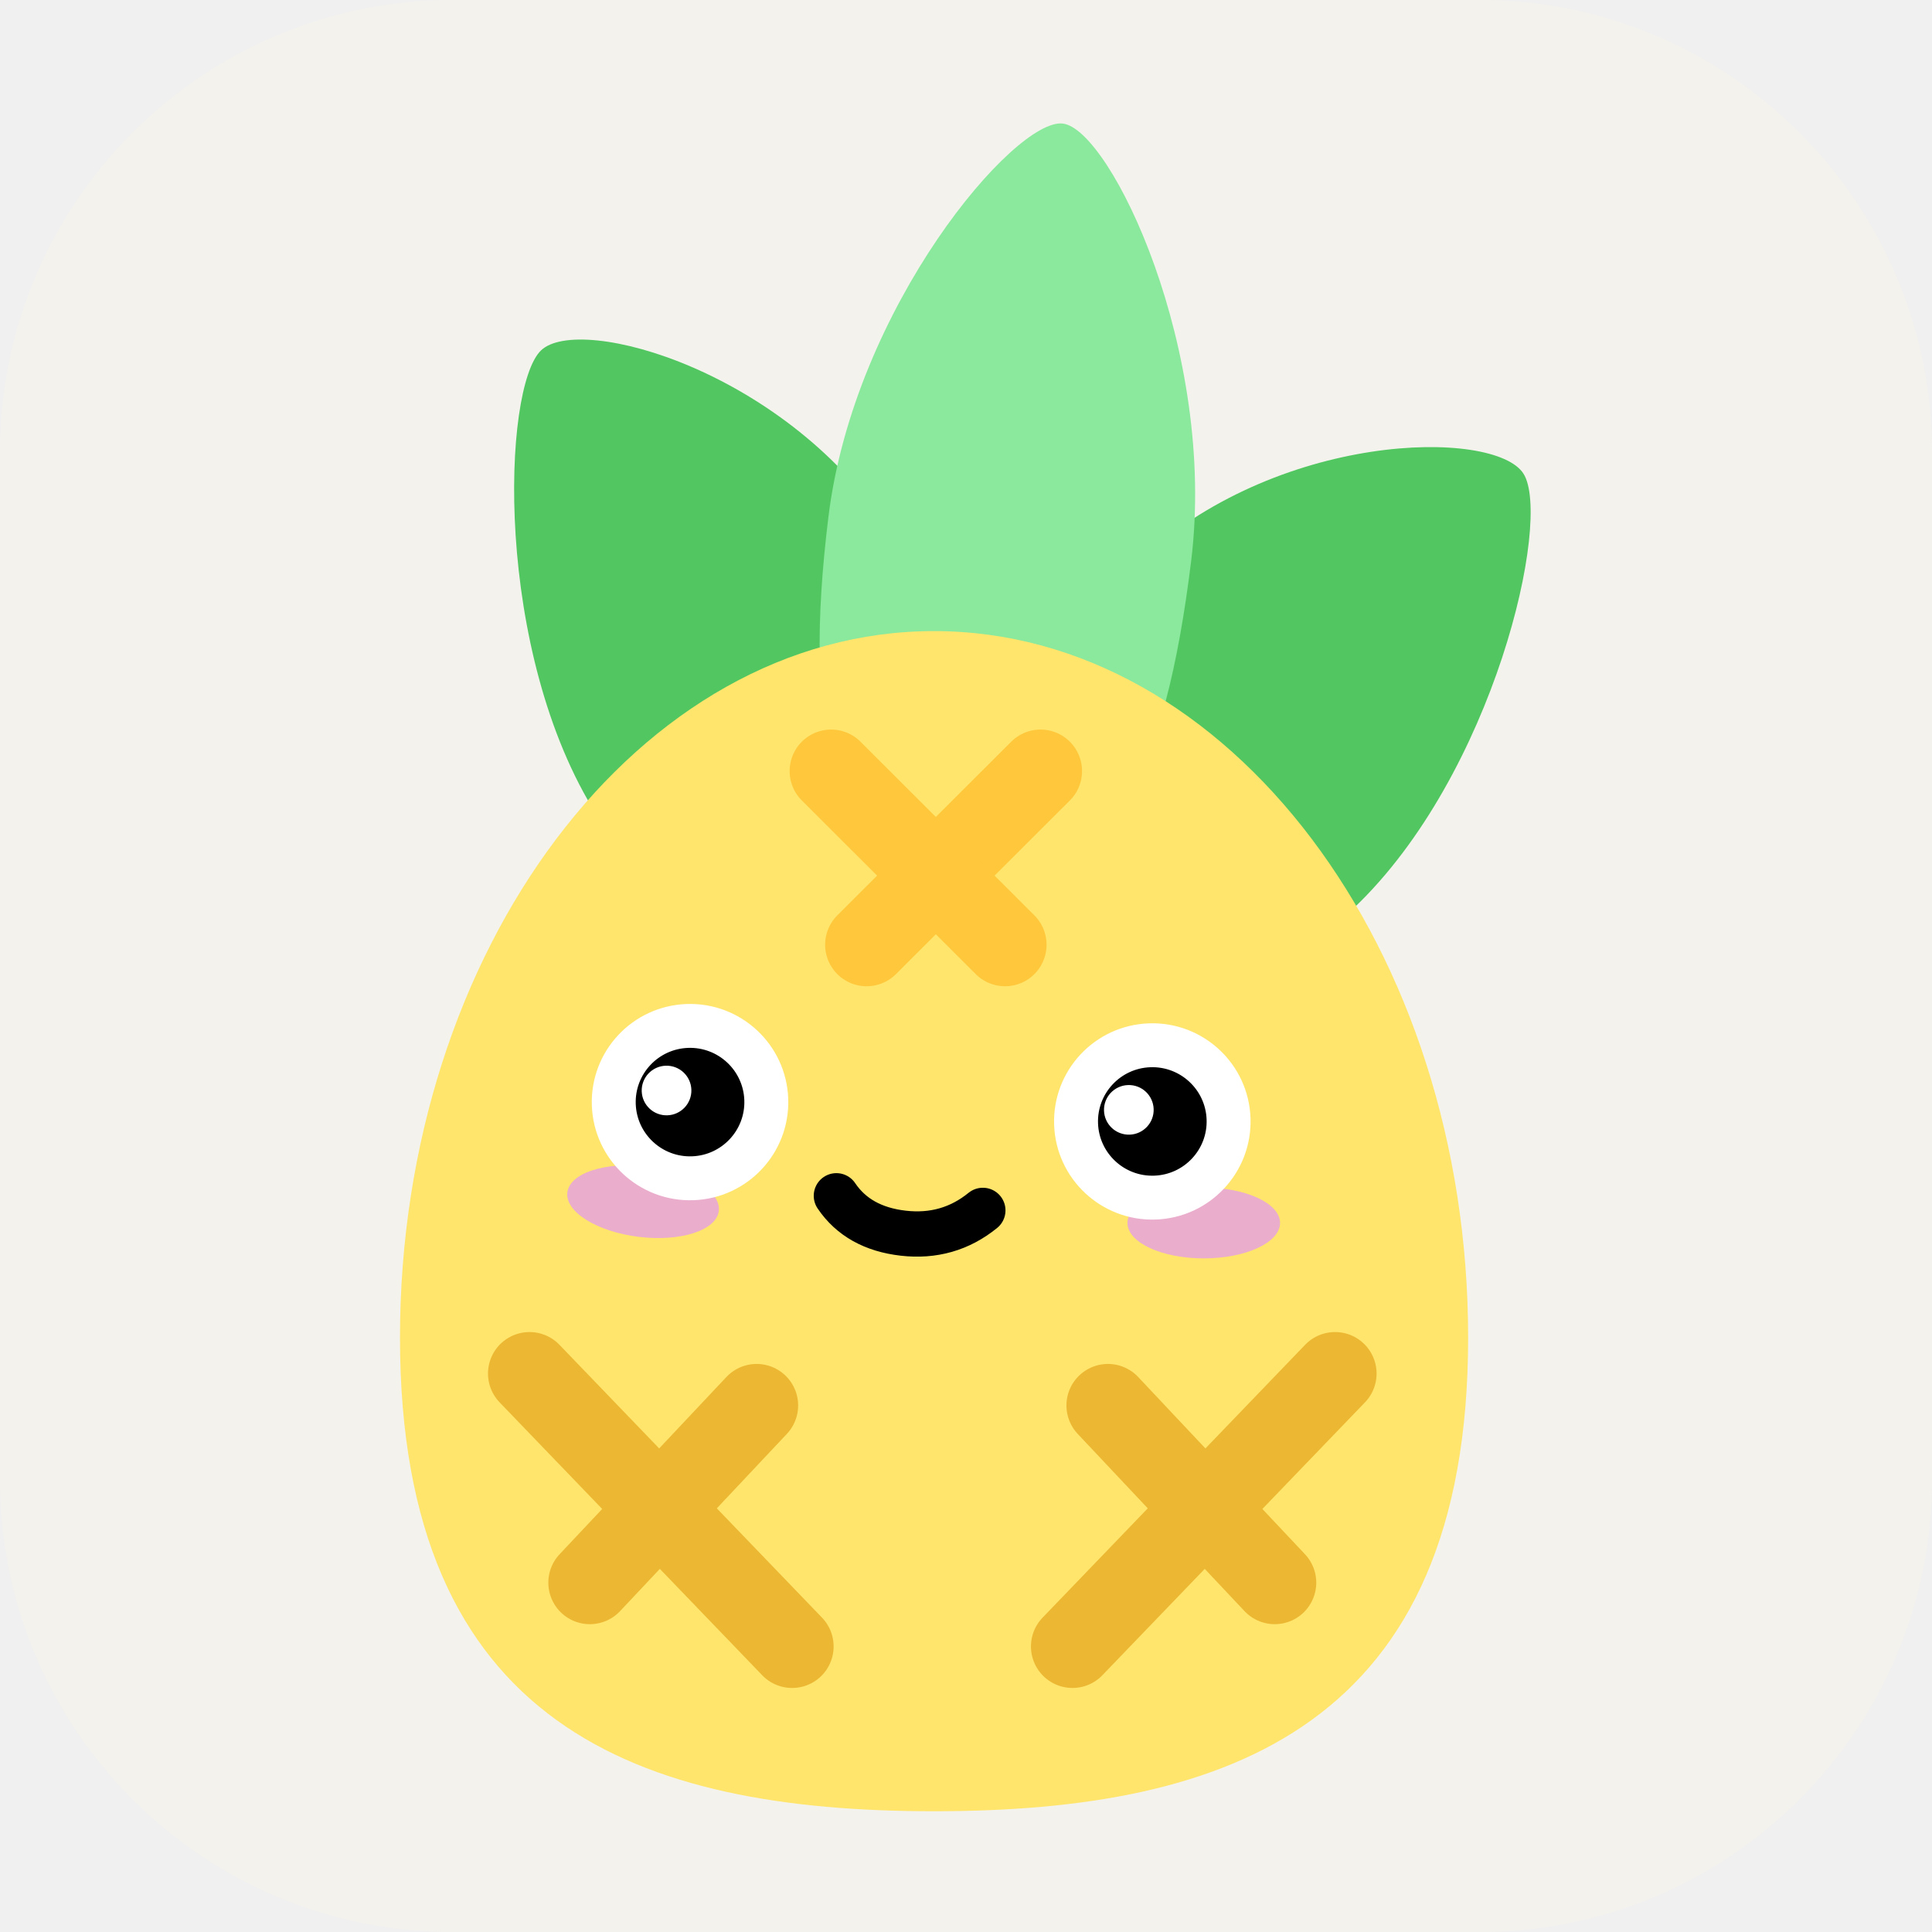
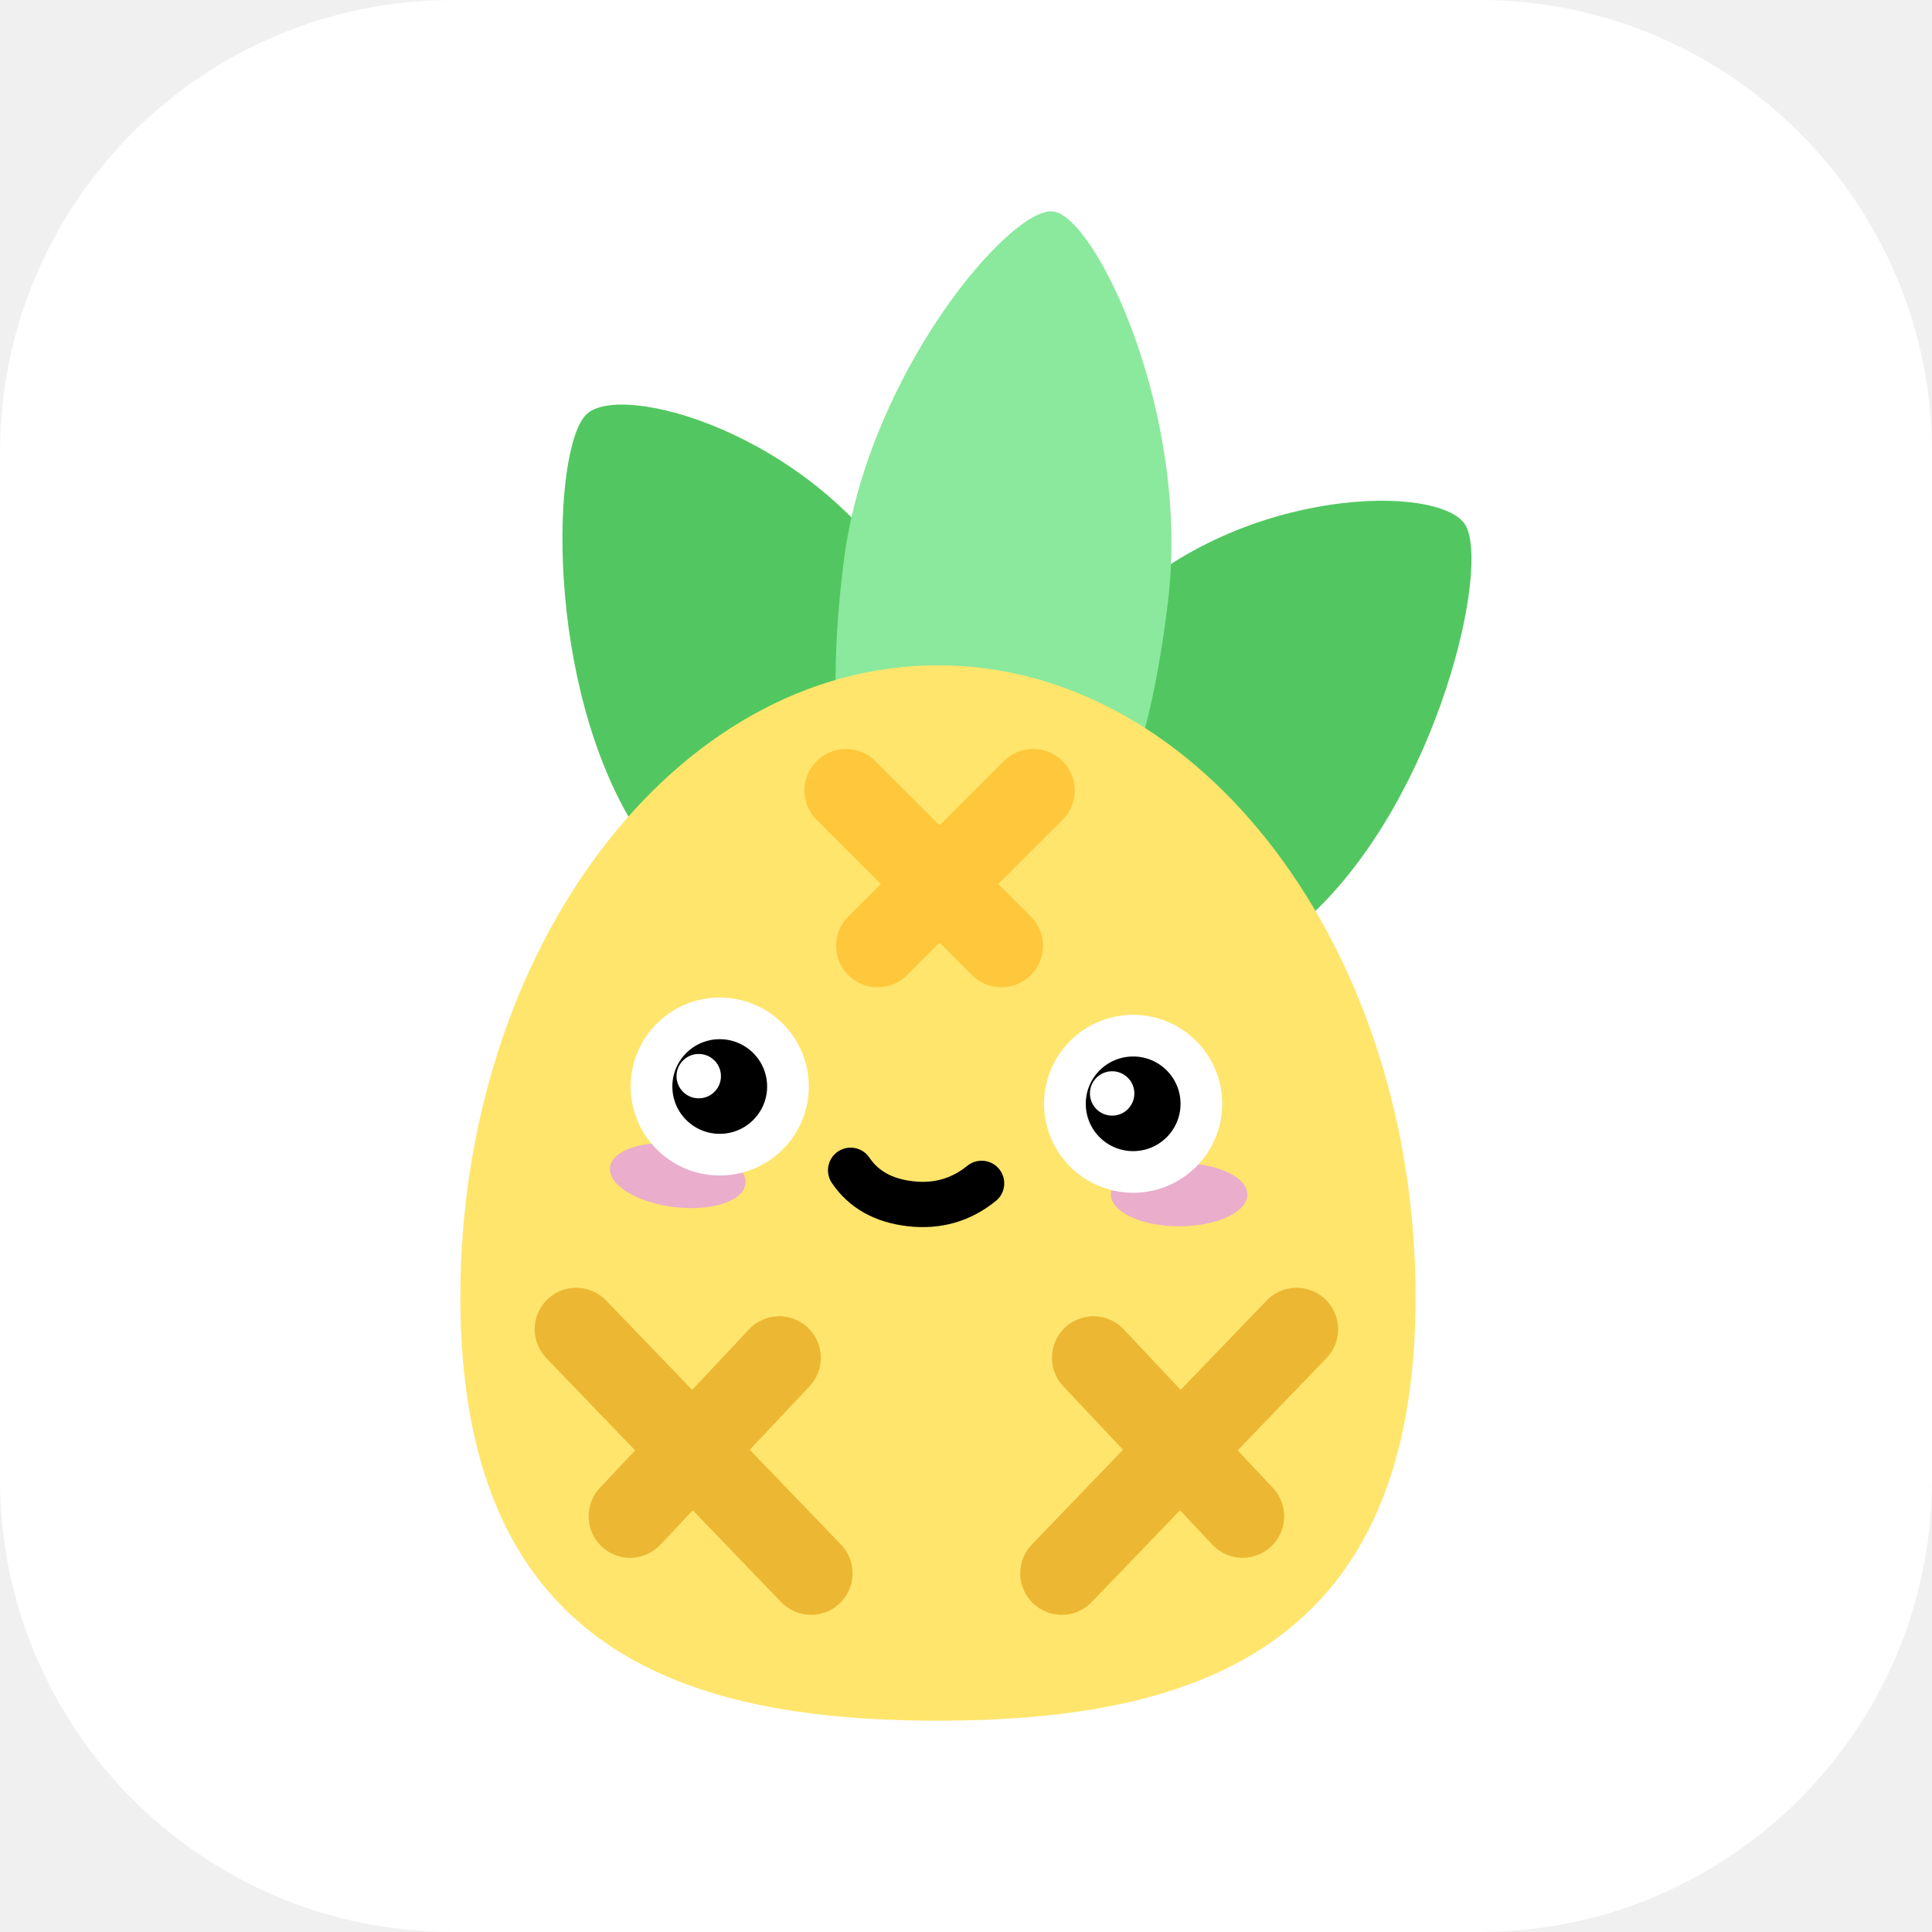
<svg xmlns="http://www.w3.org/2000/svg" width="256" height="256" viewBox="0 0 256 256" fill="none">
-   <g clip-path="url(#clip0_33_885)">
-     <path d="M196 0H60C26.863 0 0 26.863 0 60V196C0 229.137 26.863 256 60 256H196C229.137 256 256 229.137 256 196V60C256 26.863 229.137 0 196 0Z" fill="#F4F2ED" />
-     <g clip-path="url(#clip1_33_885)">
-       <path fill-rule="evenodd" clip-rule="evenodd" d="M121.463 124.778C136.641 110.336 132.013 92.478 118.271 70.839C104.53 49.201 76.863 41.506 71.701 46.418C66.538 51.33 65.389 86.443 79.13 108.082C92.872 129.72 106.284 139.22 121.463 124.778Z" fill="url(#paint0_linear_33_885)" />
-       <path fill-rule="evenodd" clip-rule="evenodd" d="M134.584 126.783C145.808 144.457 160.817 137.992 179.397 120.313C197.978 102.634 205.686 68.774 201.869 62.763C198.051 56.752 169.034 57.057 150.454 74.736C131.874 92.415 123.36 109.109 134.584 126.783Z" fill="url(#paint1_linear_33_885)" />
-       <path fill-rule="evenodd" clip-rule="evenodd" d="M128.444 117.059C147.08 119.342 154.412 102.14 157.834 74.337C161.255 46.534 147.173 17.15 140.834 16.373C134.496 15.597 113.196 40.646 109.775 68.45C106.353 96.253 109.807 114.775 128.444 117.059Z" fill="url(#paint2_linear_33_885)" />
-       <path fill-rule="evenodd" clip-rule="evenodd" d="M123.756 240C162.84 240 194.536 228.661 194.536 177.24C194.536 125.819 162.84 83.623 123.756 83.623C84.671 83.623 53 125.819 53 177.24C53 228.661 84.671 240 123.756 240Z" fill="url(#paint3_linear_33_885)" />
-       <path d="M159.505 166.742C165.088 166.742 169.614 164.64 169.614 162.046C169.614 159.453 165.088 157.35 159.505 157.35C153.921 157.35 149.395 159.453 149.395 162.046C149.395 164.64 153.921 166.742 159.505 166.742Z" fill="#EAADCC" />
-       <path d="M84.637 163.889C90.179 164.569 94.928 163.033 95.244 160.459C95.561 157.885 91.325 155.247 85.783 154.567C80.241 153.888 75.492 155.424 75.176 157.998C74.859 160.572 79.095 163.21 84.637 163.889Z" fill="#EAADCC" />
-       <path d="M130.232 160.383C127.19 162.853 123.675 163.86 119.689 163.405C115.703 162.95 112.748 161.298 110.825 158.447" stroke="black" stroke-width="6" stroke-linecap="round" stroke-linejoin="round" />
-       <path fill-rule="evenodd" clip-rule="evenodd" d="M91.079 135.944C93.869 135.847 96.434 136.888 98.327 138.651C100.219 140.413 101.438 142.896 101.536 145.683C101.633 148.47 100.591 151.032 98.826 152.921C97.062 154.811 94.576 156.028 91.785 156.126C88.996 156.223 86.43 155.181 84.538 153.419C82.646 151.657 81.427 149.173 81.33 146.387C81.232 143.6 82.275 141.038 84.039 139.148C85.803 137.259 88.289 136.041 91.079 135.944Z" fill="black" />
-       <path fill-rule="evenodd" clip-rule="evenodd" d="M91.61 144.384C91.547 142.57 90.022 141.15 88.206 141.213C86.389 141.277 84.968 142.799 85.031 144.613C85.095 146.428 86.619 147.847 88.436 147.784C90.252 147.72 91.674 146.198 91.61 144.384Z" fill="white" />
-       <path fill-rule="evenodd" clip-rule="evenodd" d="M152.335 138.507C155.125 138.41 157.69 139.451 159.582 141.213C161.475 142.975 162.694 145.459 162.791 148.245C162.889 151.032 161.846 153.594 160.082 155.484C158.318 157.374 155.832 158.591 153.041 158.688C150.251 158.785 147.686 157.744 145.794 155.981C143.902 154.219 142.683 151.736 142.585 148.949C142.487 146.163 143.53 143.601 145.294 141.711C147.059 139.821 149.545 138.604 152.335 138.507Z" fill="black" />
-       <path d="M100.126 145.732C100.294 150.528 96.538 154.551 91.737 154.718C86.936 154.885 82.908 151.133 82.74 146.337C82.572 141.541 86.327 137.519 91.128 137.352C95.93 137.185 99.958 140.936 100.126 145.732ZM102.945 145.634C102.723 139.283 97.388 134.314 91.029 134.536C84.671 134.757 79.698 140.084 79.921 146.435C80.143 152.786 85.477 157.755 91.835 157.534C98.194 157.313 103.168 151.985 102.945 145.634Z" fill="white" stroke="white" stroke-width="3" />
-       <path d="M161.381 148.295C161.549 153.091 157.794 157.114 152.993 157.281C148.192 157.448 144.163 153.696 143.995 148.9C143.827 144.104 147.583 140.081 152.384 139.914C157.185 139.747 161.213 143.499 161.381 148.295ZM164.201 148.197C163.978 141.846 158.644 136.877 152.285 137.098C145.927 137.32 140.953 142.647 141.176 148.998C141.398 155.349 146.733 160.318 153.091 160.097C159.45 159.875 164.423 154.548 164.201 148.197Z" fill="white" stroke="white" stroke-width="3" />
-       <path fill-rule="evenodd" clip-rule="evenodd" d="M152.865 146.947C152.802 145.133 151.277 143.713 149.461 143.776C147.645 143.839 146.223 145.361 146.287 147.176C146.35 148.99 147.875 150.41 149.691 150.347C151.508 150.284 152.929 148.761 152.865 146.947Z" fill="white" />
-       <path d="M70.163 182.004L104.959 218.163" stroke="#ECB732" stroke-width="11" stroke-linecap="round" />
-       <path d="M100.257 186.23L78.157 209.711" stroke="#ECB732" stroke-width="11" stroke-linecap="round" />
-       <path d="M176.903 182.004L142.107 218.163" stroke="#ECB732" stroke-width="11" stroke-linecap="round" />
-       <path d="M146.809 186.23L168.909 209.711" stroke="#ECB732" stroke-width="11" stroke-linecap="round" />
-       <path d="M137.875 102.172L114.834 125.182" stroke="#FFC73B" stroke-width="11" stroke-linecap="round" />
-       <path d="M133.173 125.182L110.132 102.172" stroke="#FFC73B" stroke-width="11" stroke-linecap="round" />
-     </g>
+   <g clip-path="url(#clip0_248_995)">
+     <rect width="256" height="256" rx="60" fill="white" />
+     <path fill-rule="evenodd" clip-rule="evenodd" d="M122.225 124.959C135.798 112.044 131.66 96.074 119.37 76.723C107.082 57.372 82.34 50.491 77.724 54.883C73.107 59.276 72.079 90.677 84.368 110.028C96.656 129.379 108.651 137.874 122.225 124.959Z" fill="url(#paint0_linear_248_995)" />
+     <path fill-rule="evenodd" clip-rule="evenodd" d="M133.959 126.753C143.996 142.558 157.418 136.777 174.034 120.967C190.651 105.157 197.544 74.876 194.13 69.501C190.716 64.125 164.767 64.398 148.151 80.208C131.535 96.018 123.921 110.947 133.959 126.753Z" fill="url(#paint1_linear_248_995)" />
+     <path fill-rule="evenodd" clip-rule="evenodd" d="M128.468 118.057C145.134 120.098 151.69 104.715 154.751 79.851C157.81 54.987 145.217 28.71 139.548 28.016C133.88 27.321 114.832 49.722 111.773 74.586C108.712 99.45 111.801 116.014 128.468 118.057Z" fill="url(#paint2_linear_248_995)" />
+     <path fill-rule="evenodd" clip-rule="evenodd" d="M124.276 228C159.227 228 187.573 217.86 187.573 171.875C187.573 125.891 159.227 88.155 124.276 88.155C89.323 88.155 61 125.891 61 171.875C61 217.86 89.323 228 124.276 228Z" fill="url(#paint3_linear_248_995)" />
+     <path d="M156.245 162.487C161.238 162.487 165.285 160.607 165.285 158.287C165.285 155.969 161.238 154.088 156.245 154.088C151.251 154.088 147.204 155.969 147.204 158.287C147.204 160.607 151.251 162.487 156.245 162.487Z" fill="#EAADCC" />
+     <path d="M89.292 159.935C94.248 160.543 98.495 159.17 98.778 156.868C99.061 154.566 95.273 152.207 90.317 151.599C85.361 150.992 81.114 152.365 80.831 154.667C80.548 156.969 84.336 159.328 89.292 159.935Z" fill="#EAADCC" />
+     <path d="M130.067 156.801C127.346 159.01 124.203 159.91 120.638 159.503C117.074 159.096 114.431 157.619 112.712 155.069" stroke="black" stroke-width="6" stroke-linecap="round" stroke-linejoin="round" />
+     <path fill-rule="evenodd" clip-rule="evenodd" d="M95.053 134.945C97.549 134.858 99.843 135.789 101.535 137.366C103.227 138.942 104.317 141.162 104.405 143.654C104.492 146.147 103.56 148.438 101.982 150.127C100.404 151.817 98.18 152.906 95.685 152.993C93.19 153.08 90.896 152.148 89.204 150.573C87.512 148.997 86.422 146.775 86.335 144.284C86.248 141.792 87.18 139.5 88.757 137.81C90.335 136.121 92.558 135.032 95.053 134.945Z" fill="black" />
+     <path fill-rule="evenodd" clip-rule="evenodd" d="M95.528 142.493C95.471 140.871 94.108 139.601 92.484 139.657C90.859 139.714 89.588 141.075 89.645 142.698C89.702 144.321 91.065 145.59 92.69 145.533C94.313 145.476 95.585 144.115 95.528 142.493Z" fill="white" />
+     <path fill-rule="evenodd" clip-rule="evenodd" d="M149.833 137.237C152.328 137.15 154.622 138.081 156.314 139.657C158.007 141.233 159.097 143.454 159.184 145.945C159.271 148.438 158.339 150.729 156.761 152.419C155.183 154.109 152.96 155.198 150.464 155.284C147.969 155.371 145.676 154.44 143.984 152.864C142.292 151.288 141.201 149.067 141.114 146.575C141.026 144.084 141.959 141.792 143.536 140.102C145.115 138.412 147.338 137.324 149.833 137.237Z" fill="black" />
+     <path d="M103.144 143.698C103.294 147.987 99.935 151.585 95.641 151.734C91.348 151.884 87.746 148.528 87.596 144.239C87.445 139.951 90.804 136.354 95.097 136.204C99.391 136.055 102.993 139.409 103.144 143.698ZM105.665 143.611C105.466 137.931 100.695 133.488 95.009 133.686C89.323 133.884 84.875 138.648 85.074 144.327C85.273 150.007 90.044 154.45 95.73 154.253C101.416 154.055 105.864 149.29 105.665 143.611Z" fill="white" stroke="white" stroke-width="3" />
+     <path d="M157.923 145.99C158.073 150.279 154.715 153.877 150.421 154.026C146.128 154.176 142.525 150.82 142.375 146.531C142.224 142.242 145.583 138.645 149.877 138.495C154.17 138.346 157.772 141.701 157.923 145.99ZM160.445 145.903C160.245 140.223 155.475 135.779 149.788 135.977C144.102 136.176 139.654 140.939 139.854 146.619C140.052 152.299 144.823 156.742 150.509 156.545C156.196 156.346 160.643 151.582 160.445 145.903Z" fill="white" stroke="white" stroke-width="3" />
+     <path fill-rule="evenodd" clip-rule="evenodd" d="M150.307 144.785C150.251 143.163 148.887 141.893 147.263 141.949C145.639 142.005 144.367 143.366 144.424 144.99C144.481 146.612 145.845 147.882 147.469 147.825C149.093 147.769 150.364 146.407 150.307 144.785Z" fill="white" />
+     <path d="M76.349 176.136L107.466 208.472" stroke="#ECB732" stroke-width="11" stroke-linecap="round" />
+     <path d="M103.261 179.915L83.497 200.914" stroke="#ECB732" stroke-width="11" stroke-linecap="round" />
+     <path d="M171.804 176.136L140.686 208.472" stroke="#ECB732" stroke-width="11" stroke-linecap="round" />
+     <path d="M144.891 179.915L164.655 200.914" stroke="#ECB732" stroke-width="11" stroke-linecap="round" />
+     <path d="M136.902 104.743L116.297 125.321" stroke="#FFC73B" stroke-width="11" stroke-linecap="round" />
+     <path d="M132.697 125.321L112.092 104.743" stroke="#FFC73B" stroke-width="11" stroke-linecap="round" />
  </g>
  <defs>
-     <linearGradient id="paint0_linear_33_885" x1="7650.74" y1="-5867.43" x2="13921.9" y2="11695.8" gradientUnits="userSpaceOnUse">
+     <linearGradient id="paint0_linear_248_995" x1="6855.49" y1="-5233.74" x2="12463.7" y2="10472.7" gradientUnits="userSpaceOnUse">
      <stop stop-color="#52CE63" />
      <stop offset="1" stop-color="#51A256" />
    </linearGradient>
-     <linearGradient id="paint1_linear_33_885" x1="6131.59" y1="7642.74" x2="-11449.7" y2="13929.1" gradientUnits="userSpaceOnUse">
+     <linearGradient id="paint1_linear_248_995" x1="5496.95" y1="6848.11" x2="-10225.6" y2="12469.9" gradientUnits="userSpaceOnUse">
      <stop stop-color="#52CE63" />
      <stop offset="1" stop-color="#51A256" />
    </linearGradient>
-     <linearGradient id="paint2_linear_33_885" x1="7781.96" y1="952.47" x2="4321.49" y2="29199.5" gradientUnits="userSpaceOnUse">
+     <linearGradient id="paint2_linear_248_995" x1="6972.84" y1="865.146" x2="3878.22" y2="26125.8" gradientUnits="userSpaceOnUse">
      <stop stop-color="#8AE99C" />
      <stop offset="1" stop-color="#52CE63" />
    </linearGradient>
-     <linearGradient id="paint3_linear_33_885" x1="23250" y1="13116.7" x2="19508.6" y2="74634.6" gradientUnits="userSpaceOnUse">
+     <linearGradient id="paint3_linear_248_995" x1="20805.6" y1="11743.4" x2="17459.7" y2="66757.5" gradientUnits="userSpaceOnUse">
      <stop stop-color="#FFE56C" />
      <stop offset="1" stop-color="#FFC63A" />
    </linearGradient>
-     <clipPath id="clip0_33_885">
+     <clipPath id="clip0_248_995">
      <rect width="256" height="256" fill="white" />
-     </clipPath>
-     <clipPath id="clip1_33_885">
-       <rect width="150" height="224" fill="white" transform="translate(53 16)" />
    </clipPath>
  </defs>
</svg>
